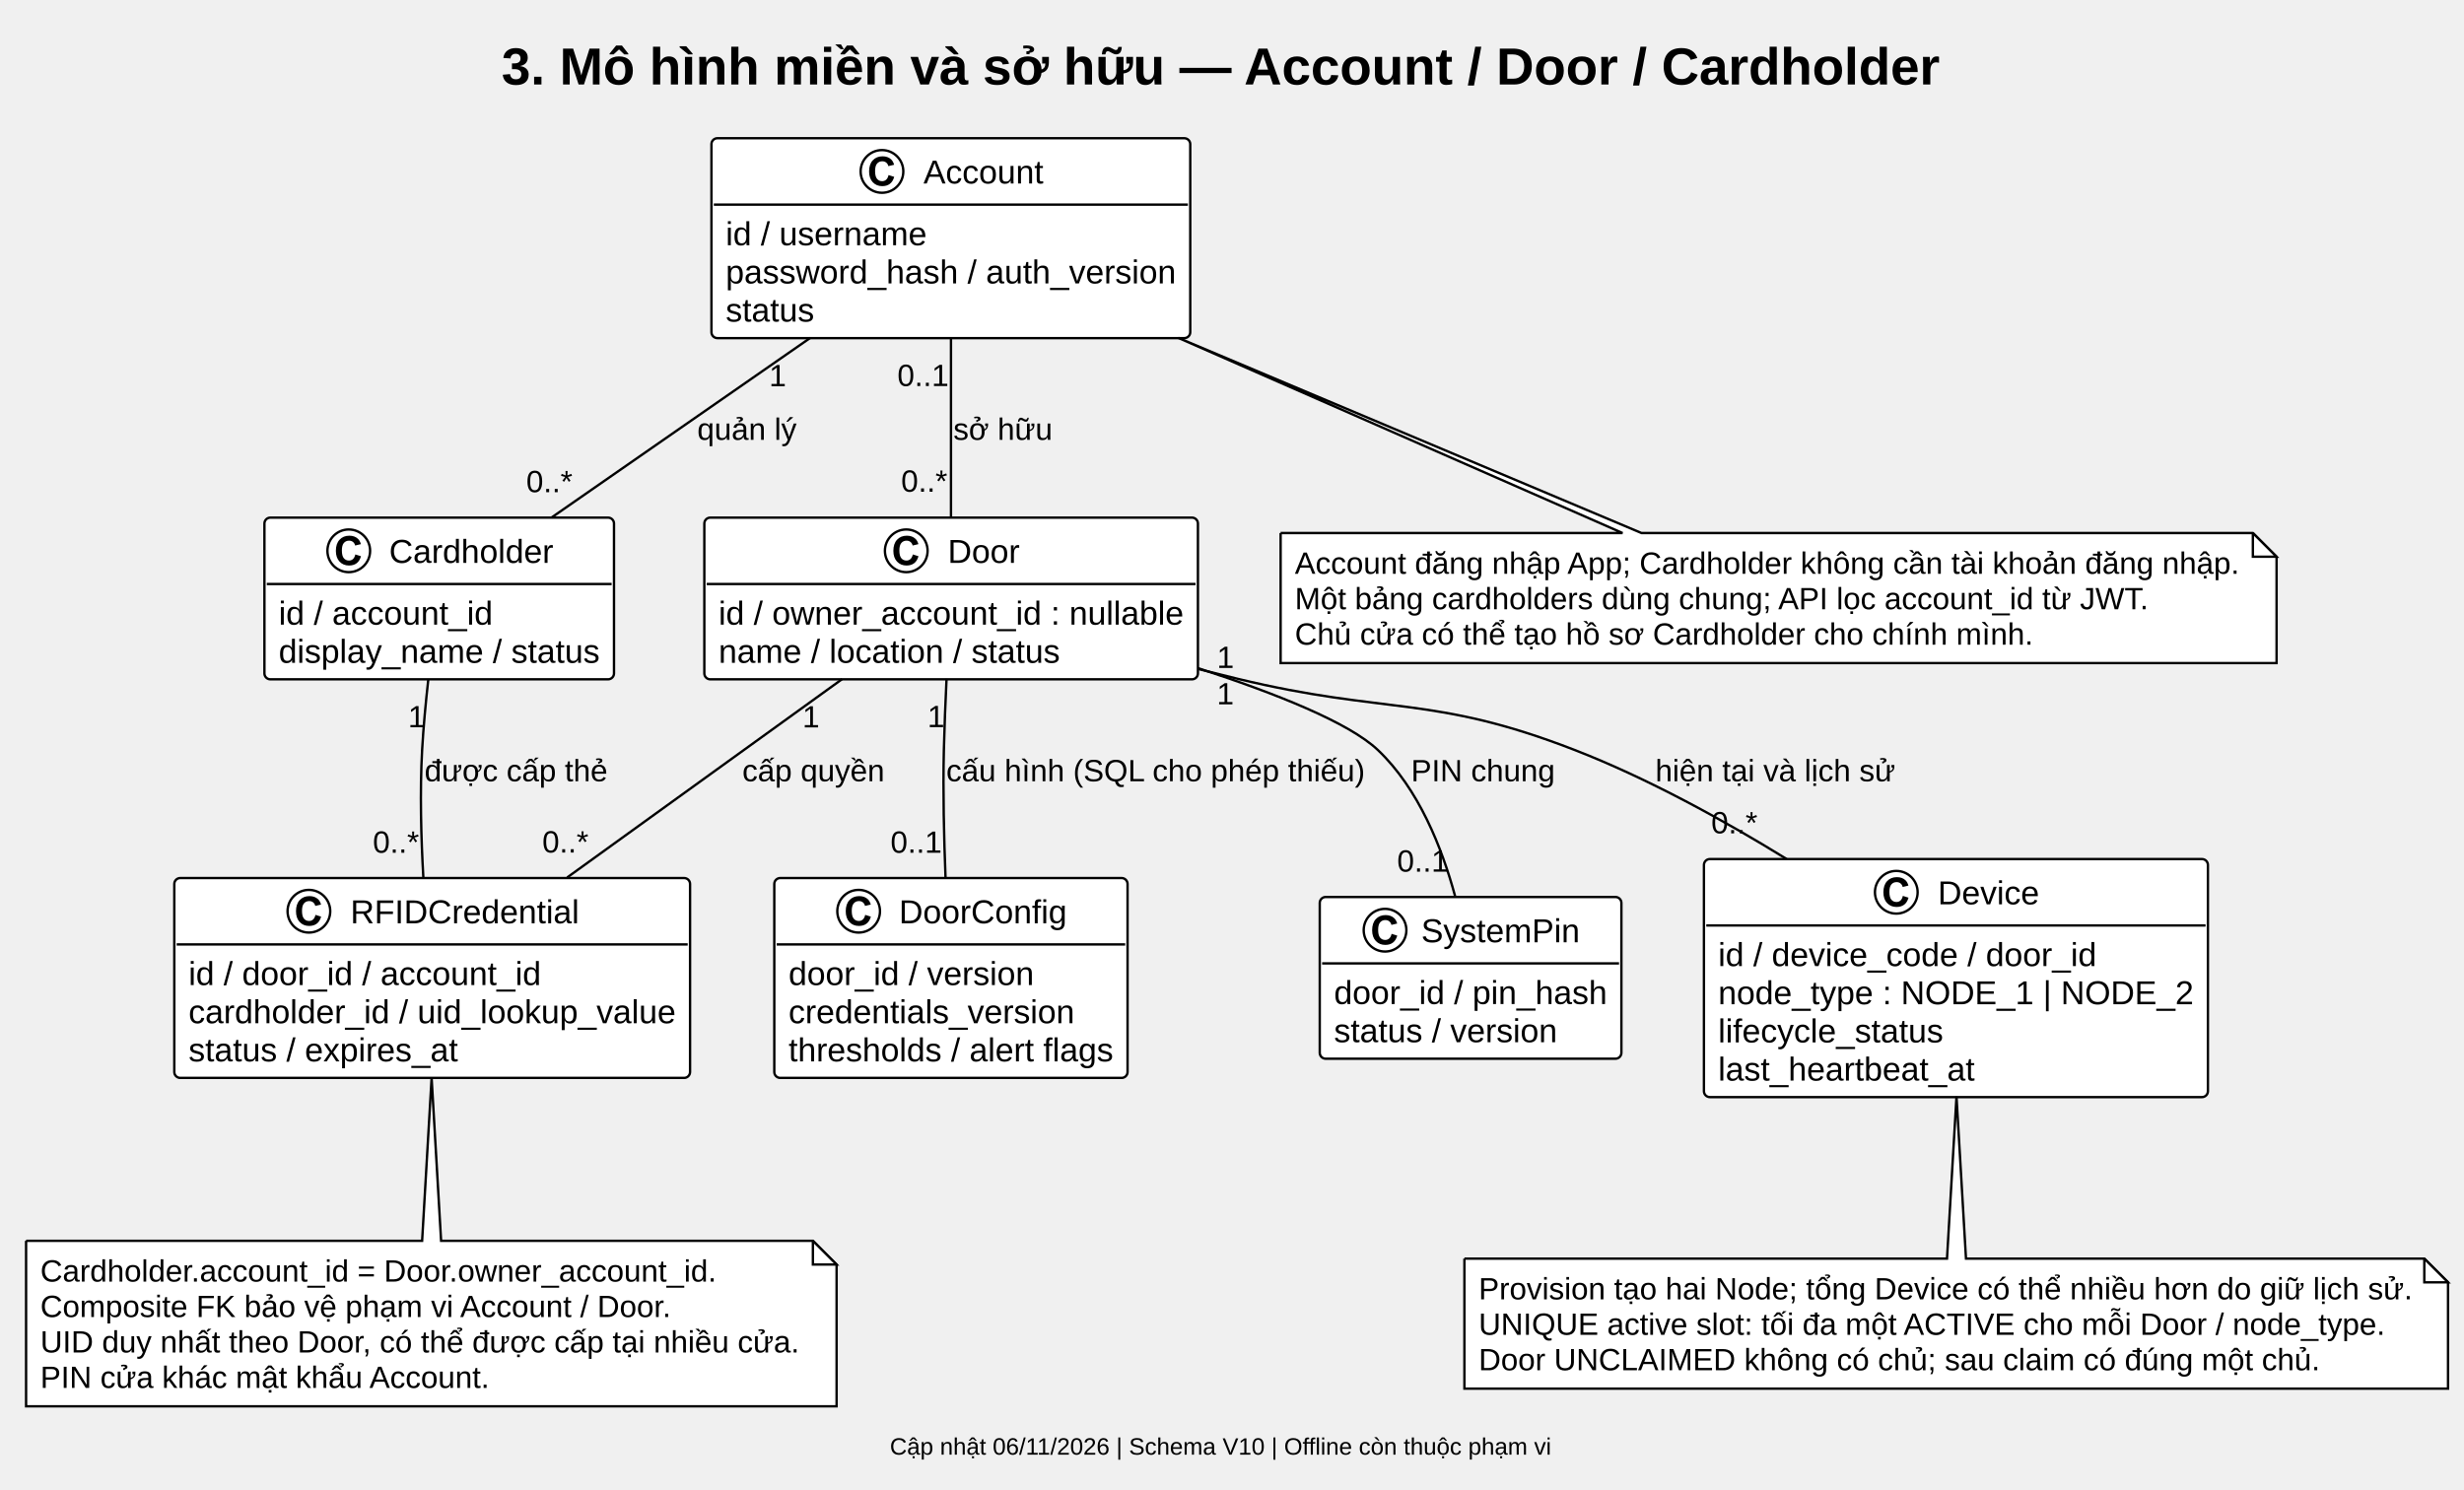
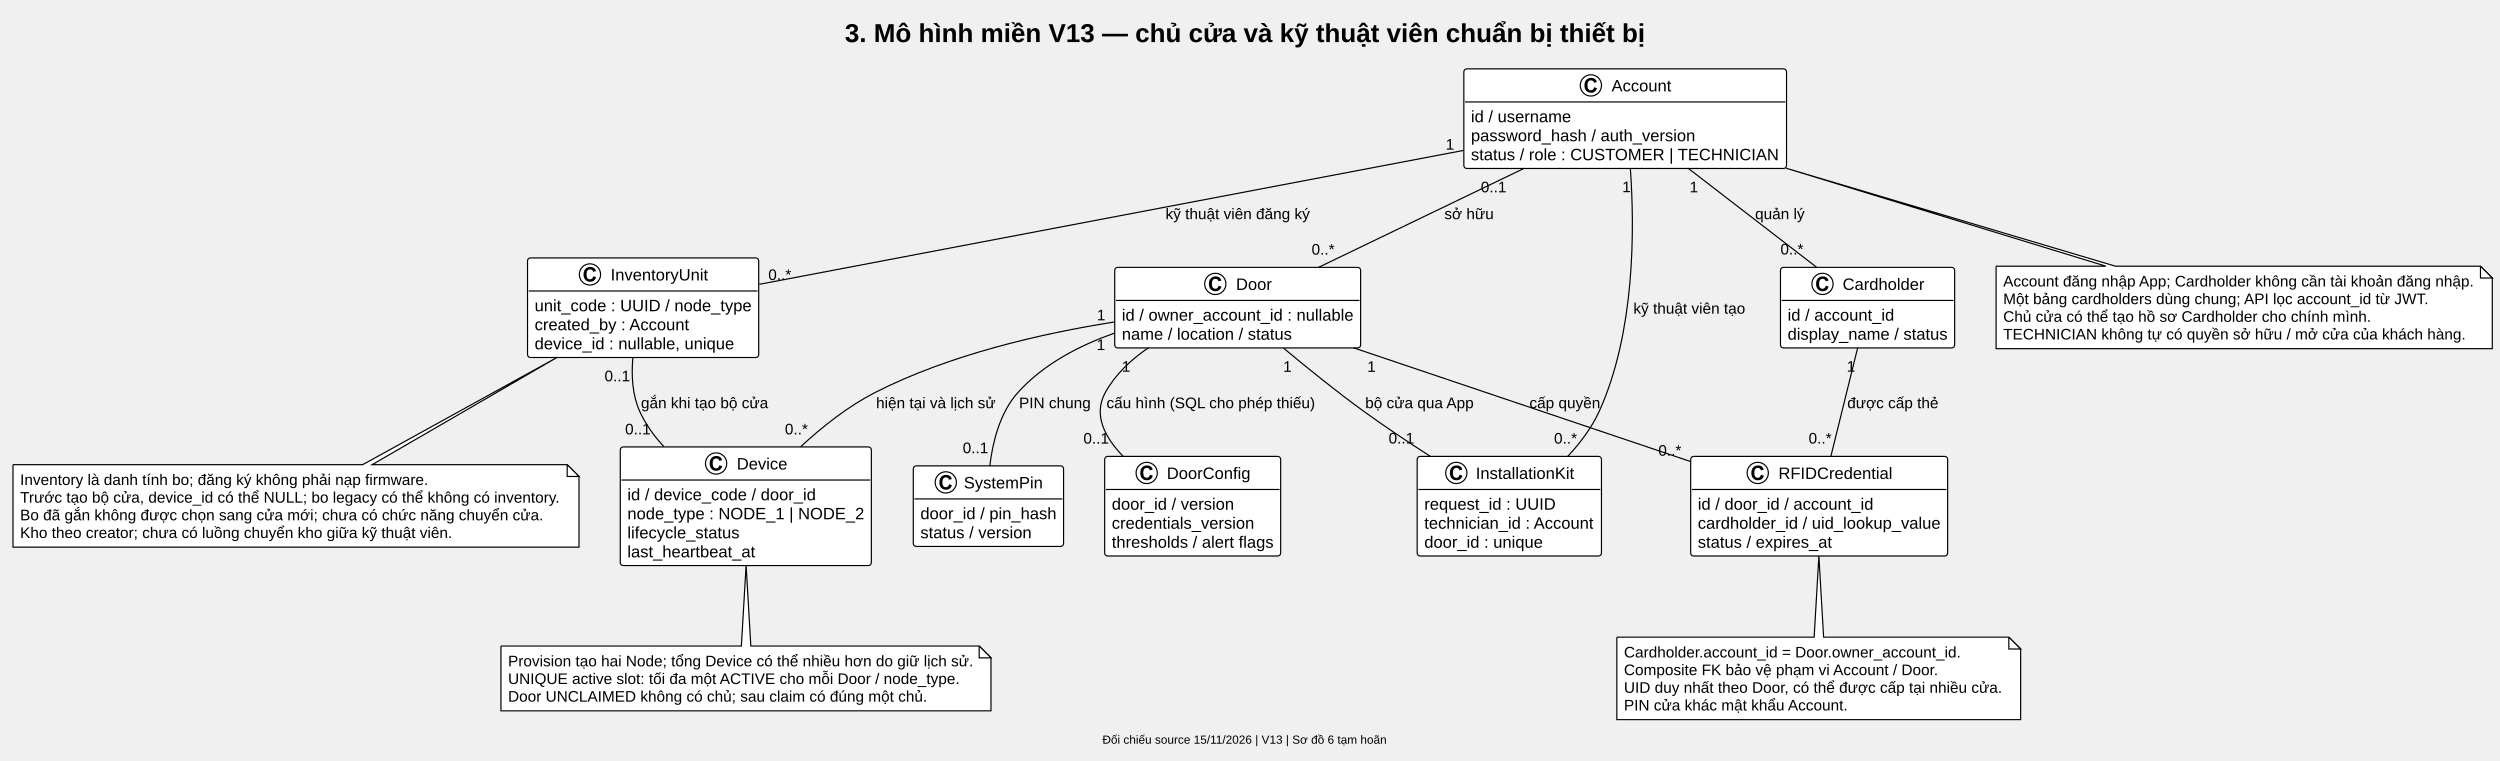
- <svg xmlns="http://www.w3.org/2000/svg" contentStyleType="text/css" data-diagram-type="CLASS" height="628px" preserveAspectRatio="none" style="width:1039px;height:628px;background:#FFFFFF;" version="1.1" viewBox="0 0 1039 628" width="1039px" zoomAndPan="magnify">
+ <svg xmlns="http://www.w3.org/2000/svg" contentStyleType="text/css" data-diagram-type="CLASS" height="644px" preserveAspectRatio="none" style="width:2116px;height:644px;background:#FFFFFF;" version="1.1" viewBox="0 0 2116 644" width="2116px" zoomAndPan="magnify">
  <defs />
  <g>
-     <text fill="#000000" font-family="Arial" font-size="22" font-weight="bold" lengthAdjust="spacing" textLength="607.288" x="211.488" y="35.636">3. Mô hình miền và sở hữu — Account / Door / Cardholder</text>
+     <text fill="#000000" font-family="Arial" font-size="22" font-weight="bold" lengthAdjust="spacing" textLength="677.284" x="715.092" y="35.636">3. Mô hình miền V13 — chủ cửa và kỹ thuật viên chuẩn bị thiết bị</text>
    <g class="entity" data-entity="Account" data-source-line="8" data-uid="ent0002" id="entity_Account">
-       <rect fill="#FFFFFF" height="84.296" rx="2.5" ry="2.5" style="stroke:#000000;stroke-width:1;" width="201.895" x="300" y="58.298" />
-       <ellipse cx="371.905" cy="72.298" fill="#FFFFFF" rx="9" ry="9" style="stroke:#000000;stroke-width:1;" />
-       <path d="M374.67,73.829 L377.061,74.579 Q376.514,76.564 375.233,77.532 Q373.967,78.501 371.998,78.501 Q369.577,78.501 368.014,76.845 Q366.467,75.189 366.467,72.314 Q366.467,69.282 368.03,67.61 Q369.592,65.923 372.155,65.923 Q374.389,65.923 375.78,67.235 Q376.608,68.017 377.03,69.485 L374.592,70.064 Q374.373,69.11 373.686,68.564 Q373.014,68.017 372.03,68.017 Q370.67,68.017 369.827,69.001 Q368.998,69.97 368.998,72.142 Q368.998,74.439 369.827,75.423 Q370.655,76.407 371.983,76.407 Q372.967,76.407 373.67,75.782 Q374.373,75.157 374.67,73.829 Z " fill="#000000" />
-       <text fill="#000000" font-family="Arial" font-size="14" lengthAdjust="spacing" textLength="50.586" x="389.405" y="77.38">Account</text>
-       <line style="stroke:#000000;stroke-width:1;" x1="301" x2="500.896" y1="86.298" y2="86.298" />
-       <text fill="#000000" font-family="Arial" font-size="14" lengthAdjust="spacing" textLength="84.82" x="306" y="103.43">id / username</text>
-       <text fill="#000000" font-family="Arial" font-size="14" lengthAdjust="spacing" textLength="189.895" x="306" y="119.528">password_hash / auth_version</text>
-       <text fill="#000000" font-family="Arial" font-size="14" lengthAdjust="spacing" textLength="37.352" x="306" y="135.627">status</text>
+       <rect fill="#FFFFFF" height="84.296" rx="2.5" ry="2.5" style="stroke:#000000;stroke-width:1;" width="273.119" x="1239" y="58.298" />
+       <ellipse cx="1346.517" cy="72.298" fill="#FFFFFF" rx="9" ry="9" style="stroke:#000000;stroke-width:1;" />
+       <path d="M1349.282,73.829 L1351.673,74.579 Q1351.126,76.564 1349.845,77.532 Q1348.579,78.501 1346.61,78.501 Q1344.188,78.501 1342.626,76.845 Q1341.079,75.189 1341.079,72.314 Q1341.079,69.282 1342.642,67.61 Q1344.204,65.923 1346.767,65.923 Q1349.001,65.923 1350.392,67.235 Q1351.22,68.017 1351.642,69.485 L1349.204,70.064 Q1348.985,69.11 1348.298,68.564 Q1347.626,68.017 1346.642,68.017 Q1345.282,68.017 1344.438,69.001 Q1343.61,69.97 1343.61,72.142 Q1343.61,74.439 1344.438,75.423 Q1345.267,76.407 1346.595,76.407 Q1347.579,76.407 1348.282,75.782 Q1348.985,75.157 1349.282,73.829 Z " fill="#000000" />
+       <text fill="#000000" font-family="Arial" font-size="14" lengthAdjust="spacing" textLength="50.586" x="1364.017" y="77.38">Account</text>
+       <line style="stroke:#000000;stroke-width:1;" x1="1240" x2="1511.119" y1="86.298" y2="86.298" />
+       <text fill="#000000" font-family="Arial" font-size="14" lengthAdjust="spacing" textLength="84.82" x="1245" y="103.43">id / username</text>
+       <text fill="#000000" font-family="Arial" font-size="14" lengthAdjust="spacing" textLength="189.895" x="1245" y="119.528">password_hash / auth_version</text>
+       <text fill="#000000" font-family="Arial" font-size="14" lengthAdjust="spacing" textLength="261.119" x="1245" y="135.627">status / role : CUSTOMER | TECHNICIAN</text>
    </g>
    <g class="entity" data-entity="Door" data-source-line="13" data-uid="ent0003" id="entity_Door">
-       <rect fill="#FFFFFF" height="68.197" rx="2.5" ry="2.5" style="stroke:#000000;stroke-width:1;" width="208.13" x="297" y="218.298" />
-       <ellipse cx="382.143" cy="232.298" fill="#FFFFFF" rx="9" ry="9" style="stroke:#000000;stroke-width:1;" />
-       <path d="M384.908,233.829 L387.299,234.579 Q386.752,236.564 385.471,237.532 Q384.205,238.501 382.236,238.501 Q379.815,238.501 378.252,236.845 Q376.705,235.189 376.705,232.314 Q376.705,229.282 378.268,227.61 Q379.83,225.923 382.393,225.923 Q384.627,225.923 386.018,227.235 Q386.846,228.017 387.268,229.485 L384.83,230.064 Q384.611,229.11 383.924,228.564 Q383.252,228.017 382.268,228.017 Q380.908,228.017 380.065,229.001 Q379.236,229.97 379.236,232.142 Q379.236,234.439 380.065,235.423 Q380.893,236.407 382.221,236.407 Q383.205,236.407 383.908,235.782 Q384.611,235.157 384.908,233.829 Z " fill="#000000" />
-       <text fill="#000000" font-family="Arial" font-size="14" lengthAdjust="spacing" textLength="30.345" x="399.643" y="237.38">Door</text>
-       <line style="stroke:#000000;stroke-width:1;" x1="298" x2="504.13" y1="246.298" y2="246.298" />
-       <text fill="#000000" font-family="Arial" font-size="14" lengthAdjust="spacing" textLength="196.13" x="303" y="263.43">id / owner_account_id : nullable</text>
-       <text fill="#000000" font-family="Arial" font-size="14" lengthAdjust="spacing" textLength="143.965" x="303" y="279.528">name / location / status</text>
+       <rect fill="#FFFFFF" height="68.197" rx="2.5" ry="2.5" style="stroke:#000000;stroke-width:1;" width="208.13" x="943.5" y="226.298" />
+       <ellipse cx="1028.643" cy="240.298" fill="#FFFFFF" rx="9" ry="9" style="stroke:#000000;stroke-width:1;" />
+       <path d="M1031.408,241.829 L1033.799,242.579 Q1033.252,244.564 1031.971,245.532 Q1030.705,246.501 1028.736,246.501 Q1026.314,246.501 1024.752,244.845 Q1023.205,243.189 1023.205,240.314 Q1023.205,237.282 1024.768,235.61 Q1026.33,233.923 1028.893,233.923 Q1031.127,233.923 1032.518,235.235 Q1033.346,236.017 1033.768,237.485 L1031.33,238.064 Q1031.111,237.11 1030.424,236.564 Q1029.752,236.017 1028.768,236.017 Q1027.408,236.017 1026.564,237.001 Q1025.736,237.97 1025.736,240.142 Q1025.736,242.439 1026.564,243.423 Q1027.393,244.407 1028.721,244.407 Q1029.705,244.407 1030.408,243.782 Q1031.111,243.157 1031.408,241.829 Z " fill="#000000" />
+       <text fill="#000000" font-family="Arial" font-size="14" lengthAdjust="spacing" textLength="30.345" x="1046.143" y="245.38">Door</text>
+       <line style="stroke:#000000;stroke-width:1;" x1="944.5" x2="1150.63" y1="254.298" y2="254.298" />
+       <text fill="#000000" font-family="Arial" font-size="14" lengthAdjust="spacing" textLength="196.13" x="949.5" y="271.43">id / owner_account_id : nullable</text>
+       <text fill="#000000" font-family="Arial" font-size="14" lengthAdjust="spacing" textLength="143.965" x="949.5" y="287.528">name / location / status</text>
    </g>
    <g class="entity" data-entity="Device" data-source-line="17" data-uid="ent0004" id="entity_Device">
-       <rect fill="#FFFFFF" height="100.394" rx="2.5" ry="2.5" style="stroke:#000000;stroke-width:1;" width="212.519" x="718.5" y="362.298" />
-       <ellipse cx="799.613" cy="376.298" fill="#FFFFFF" rx="9" ry="9" style="stroke:#000000;stroke-width:1;" />
-       <path d="M802.378,377.829 L804.769,378.579 Q804.222,380.563 802.941,381.532 Q801.675,382.501 799.707,382.501 Q797.285,382.501 795.722,380.845 Q794.175,379.188 794.175,376.313 Q794.175,373.282 795.738,371.61 Q797.3,369.923 799.863,369.923 Q802.097,369.923 803.488,371.235 Q804.316,372.017 804.738,373.485 L802.3,374.063 Q802.082,373.11 801.394,372.563 Q800.722,372.017 799.738,372.017 Q798.378,372.017 797.535,373.001 Q796.707,373.97 796.707,376.142 Q796.707,378.438 797.535,379.423 Q798.363,380.407 799.691,380.407 Q800.675,380.407 801.378,379.782 Q802.082,379.157 802.378,377.829 Z " fill="#000000" />
-       <text fill="#000000" font-family="Arial" font-size="14" lengthAdjust="spacing" textLength="42.793" x="817.113" y="381.38">Device</text>
-       <line style="stroke:#000000;stroke-width:1;" x1="719.5" x2="930.019" y1="390.298" y2="390.298" />
-       <text fill="#000000" font-family="Arial" font-size="14" lengthAdjust="spacing" textLength="159.551" x="724.5" y="407.43">id / device_code / door_id</text>
-       <text fill="#000000" font-family="Arial" font-size="14" lengthAdjust="spacing" textLength="200.519" x="724.5" y="423.528">node_type : NODE_1 | NODE_2</text>
-       <text fill="#000000" font-family="Arial" font-size="14" lengthAdjust="spacing" textLength="94.931" x="724.5" y="439.627">lifecycle_status</text>
-       <text fill="#000000" font-family="Arial" font-size="14" lengthAdjust="spacing" textLength="108.192" x="724.5" y="455.726">last_heartbeat_at</text>
+       <rect fill="#FFFFFF" height="100.394" rx="2.5" ry="2.5" style="stroke:#000000;stroke-width:1;" width="212.519" x="525" y="378.298" />
+       <ellipse cx="606.113" cy="392.298" fill="#FFFFFF" rx="9" ry="9" style="stroke:#000000;stroke-width:1;" />
+       <path d="M608.878,393.829 L611.269,394.579 Q610.722,396.563 609.441,397.532 Q608.175,398.501 606.207,398.501 Q603.785,398.501 602.222,396.845 Q600.675,395.188 600.675,392.313 Q600.675,389.282 602.238,387.61 Q603.8,385.923 606.363,385.923 Q608.597,385.923 609.988,387.235 Q610.816,388.017 611.238,389.485 L608.8,390.063 Q608.582,389.11 607.894,388.563 Q607.222,388.017 606.238,388.017 Q604.878,388.017 604.035,389.001 Q603.207,389.97 603.207,392.142 Q603.207,394.438 604.035,395.423 Q604.863,396.407 606.191,396.407 Q607.175,396.407 607.878,395.782 Q608.582,395.157 608.878,393.829 Z " fill="#000000" />
+       <text fill="#000000" font-family="Arial" font-size="14" lengthAdjust="spacing" textLength="42.793" x="623.613" y="397.38">Device</text>
+       <line style="stroke:#000000;stroke-width:1;" x1="526" x2="736.519" y1="406.298" y2="406.298" />
+       <text fill="#000000" font-family="Arial" font-size="14" lengthAdjust="spacing" textLength="159.551" x="531" y="423.43">id / device_code / door_id</text>
+       <text fill="#000000" font-family="Arial" font-size="14" lengthAdjust="spacing" textLength="200.519" x="531" y="439.528">node_type : NODE_1 | NODE_2</text>
+       <text fill="#000000" font-family="Arial" font-size="14" lengthAdjust="spacing" textLength="94.931" x="531" y="455.627">lifecycle_status</text>
+       <text fill="#000000" font-family="Arial" font-size="14" lengthAdjust="spacing" textLength="108.192" x="531" y="471.726">last_heartbeat_at</text>
    </g>
    <g class="entity" data-entity="Cardholder" data-source-line="23" data-uid="ent0005" id="entity_Cardholder">
-       <rect fill="#FFFFFF" height="68.197" rx="2.5" ry="2.5" style="stroke:#000000;stroke-width:1;" width="147.406" x="111.5" y="218.298" />
-       <ellipse cx="147.065" cy="232.298" fill="#FFFFFF" rx="9" ry="9" style="stroke:#000000;stroke-width:1;" />
-       <path d="M149.831,233.829 L152.221,234.579 Q151.674,236.564 150.393,237.532 Q149.127,238.501 147.159,238.501 Q144.737,238.501 143.174,236.845 Q141.627,235.189 141.627,232.314 Q141.627,229.282 143.19,227.61 Q144.752,225.923 147.315,225.923 Q149.549,225.923 150.94,227.235 Q151.768,228.017 152.19,229.485 L149.752,230.064 Q149.534,229.11 148.846,228.564 Q148.174,228.017 147.19,228.017 Q145.831,228.017 144.987,229.001 Q144.159,229.97 144.159,232.142 Q144.159,234.439 144.987,235.423 Q145.815,236.407 147.143,236.407 Q148.127,236.407 148.831,235.782 Q149.534,235.157 149.831,233.829 Z " fill="#000000" />
-       <text fill="#000000" font-family="Arial" font-size="14" lengthAdjust="spacing" textLength="69.262" x="164.079" y="237.38">Cardholder</text>
-       <line style="stroke:#000000;stroke-width:1;" x1="112.5" x2="257.906" y1="246.298" y2="246.298" />
-       <text fill="#000000" font-family="Arial" font-size="14" lengthAdjust="spacing" textLength="90.282" x="117.5" y="263.43">id / account_id</text>
-       <text fill="#000000" font-family="Arial" font-size="14" lengthAdjust="spacing" textLength="135.406" x="117.5" y="279.528">display_name / status</text>
+       <rect fill="#FFFFFF" height="68.197" rx="2.5" ry="2.5" style="stroke:#000000;stroke-width:1;" width="147.406" x="1507" y="226.298" />
+       <ellipse cx="1542.565" cy="240.298" fill="#FFFFFF" rx="9" ry="9" style="stroke:#000000;stroke-width:1;" />
+       <path d="M1545.331,241.829 L1547.721,242.579 Q1547.174,244.564 1545.893,245.532 Q1544.628,246.501 1542.659,246.501 Q1540.237,246.501 1538.674,244.845 Q1537.128,243.189 1537.128,240.314 Q1537.128,237.282 1538.69,235.61 Q1540.253,233.923 1542.815,233.923 Q1545.049,233.923 1546.44,235.235 Q1547.268,236.017 1547.69,237.485 L1545.253,238.064 Q1545.034,237.11 1544.346,236.564 Q1543.674,236.017 1542.69,236.017 Q1541.331,236.017 1540.487,237.001 Q1539.659,237.97 1539.659,240.142 Q1539.659,242.439 1540.487,243.423 Q1541.315,244.407 1542.643,244.407 Q1543.628,244.407 1544.331,243.782 Q1545.034,243.157 1545.331,241.829 Z " fill="#000000" />
+       <text fill="#000000" font-family="Arial" font-size="14" lengthAdjust="spacing" textLength="69.262" x="1559.58" y="245.38">Cardholder</text>
+       <line style="stroke:#000000;stroke-width:1;" x1="1508" x2="1653.406" y1="254.298" y2="254.298" />
+       <text fill="#000000" font-family="Arial" font-size="14" lengthAdjust="spacing" textLength="90.282" x="1513" y="271.43">id / account_id</text>
+       <text fill="#000000" font-family="Arial" font-size="14" lengthAdjust="spacing" textLength="135.406" x="1513" y="287.528">display_name / status</text>
    </g>
    <g class="entity" data-entity="RFIDCredential" data-source-line="27" data-uid="ent0006" id="entity_RFIDCredential">
-       <rect fill="#FFFFFF" height="84.296" rx="2.5" ry="2.5" style="stroke:#000000;stroke-width:1;" width="217.481" x="73.5" y="370.298" />
-       <ellipse cx="130.253" cy="384.298" fill="#FFFFFF" rx="9" ry="9" style="stroke:#000000;stroke-width:1;" />
-       <path d="M133.019,385.829 L135.409,386.579 Q134.862,388.563 133.581,389.532 Q132.315,390.501 130.347,390.501 Q127.925,390.501 126.362,388.845 Q124.815,387.188 124.815,384.313 Q124.815,381.282 126.378,379.61 Q127.94,377.923 130.503,377.923 Q132.737,377.923 134.128,379.235 Q134.956,380.017 135.378,381.485 L132.94,382.063 Q132.722,381.11 132.034,380.563 Q131.362,380.017 130.378,380.017 Q129.019,380.017 128.175,381.001 Q127.347,381.97 127.347,384.142 Q127.347,386.438 128.175,387.423 Q129.003,388.407 130.331,388.407 Q131.315,388.407 132.019,387.782 Q132.722,387.157 133.019,385.829 Z " fill="#000000" />
-       <text fill="#000000" font-family="Arial" font-size="14" lengthAdjust="spacing" textLength="96.476" x="147.753" y="389.38">RFIDCredential</text>
-       <line style="stroke:#000000;stroke-width:1;" x1="74.5" x2="289.981" y1="398.298" y2="398.298" />
-       <text fill="#000000" font-family="Arial" font-size="14" lengthAdjust="spacing" textLength="148.654" x="79.5" y="415.43">id / door_id / account_id</text>
-       <text fill="#000000" font-family="Arial" font-size="14" lengthAdjust="spacing" textLength="205.481" x="79.5" y="431.528">cardholder_id / uid_lookup_value</text>
-       <text fill="#000000" font-family="Arial" font-size="14" lengthAdjust="spacing" textLength="113.613" x="79.5" y="447.627">status / expires_at</text>
+       <rect fill="#FFFFFF" height="84.296" rx="2.5" ry="2.5" style="stroke:#000000;stroke-width:1;" width="217.481" x="1431" y="386.298" />
+       <ellipse cx="1487.753" cy="400.298" fill="#FFFFFF" rx="9" ry="9" style="stroke:#000000;stroke-width:1;" />
+       <path d="M1490.519,401.829 L1492.909,402.579 Q1492.362,404.563 1491.081,405.532 Q1489.815,406.501 1487.847,406.501 Q1485.425,406.501 1483.862,404.845 Q1482.315,403.188 1482.315,400.313 Q1482.315,397.282 1483.878,395.61 Q1485.44,393.923 1488.003,393.923 Q1490.237,393.923 1491.628,395.235 Q1492.456,396.017 1492.878,397.485 L1490.44,398.063 Q1490.222,397.11 1489.534,396.563 Q1488.862,396.017 1487.878,396.017 Q1486.519,396.017 1485.675,397.001 Q1484.847,397.97 1484.847,400.142 Q1484.847,402.438 1485.675,403.423 Q1486.503,404.407 1487.831,404.407 Q1488.815,404.407 1489.519,403.782 Q1490.222,403.157 1490.519,401.829 Z " fill="#000000" />
+       <text fill="#000000" font-family="Arial" font-size="14" lengthAdjust="spacing" textLength="96.476" x="1505.253" y="405.38">RFIDCredential</text>
+       <line style="stroke:#000000;stroke-width:1;" x1="1432" x2="1647.481" y1="414.298" y2="414.298" />
+       <text fill="#000000" font-family="Arial" font-size="14" lengthAdjust="spacing" textLength="148.654" x="1437" y="431.43">id / door_id / account_id</text>
+       <text fill="#000000" font-family="Arial" font-size="14" lengthAdjust="spacing" textLength="205.481" x="1437" y="447.528">cardholder_id / uid_lookup_value</text>
+       <text fill="#000000" font-family="Arial" font-size="14" lengthAdjust="spacing" textLength="113.613" x="1437" y="463.627">status / expires_at</text>
    </g>
    <g class="entity" data-entity="DoorConfig" data-source-line="32" data-uid="ent0007" id="entity_DoorConfig">
-       <rect fill="#FFFFFF" height="84.296" rx="2.5" ry="2.5" style="stroke:#000000;stroke-width:1;" width="148.958" x="326.5" y="370.298" />
-       <ellipse cx="362.065" cy="384.298" fill="#FFFFFF" rx="9" ry="9" style="stroke:#000000;stroke-width:1;" />
-       <path d="M364.831,385.829 L367.221,386.579 Q366.674,388.563 365.393,389.532 Q364.127,390.501 362.159,390.501 Q359.737,390.501 358.174,388.845 Q356.627,387.188 356.627,384.313 Q356.627,381.282 358.19,379.61 Q359.752,377.923 362.315,377.923 Q364.549,377.923 365.94,379.235 Q366.768,380.017 367.19,381.485 L364.752,382.063 Q364.534,381.11 363.846,380.563 Q363.174,380.017 362.19,380.017 Q360.831,380.017 359.987,381.001 Q359.159,381.97 359.159,384.142 Q359.159,386.438 359.987,387.423 Q360.815,388.407 362.143,388.407 Q363.127,388.407 363.831,387.782 Q364.534,387.157 364.831,385.829 Z " fill="#000000" />
-       <text fill="#000000" font-family="Arial" font-size="14" lengthAdjust="spacing" textLength="70.814" x="379.079" y="389.38">DoorConfig</text>
-       <line style="stroke:#000000;stroke-width:1;" x1="327.5" x2="474.458" y1="398.298" y2="398.298" />
-       <text fill="#000000" font-family="Arial" font-size="14" lengthAdjust="spacing" textLength="103.503" x="332.5" y="415.43">door_id / version</text>
-       <text fill="#000000" font-family="Arial" font-size="14" lengthAdjust="spacing" textLength="120.62" x="332.5" y="431.528">credentials_version</text>
-       <text fill="#000000" font-family="Arial" font-size="14" lengthAdjust="spacing" textLength="136.958" x="332.5" y="447.627">thresholds / alert flags</text>
+       <rect fill="#FFFFFF" height="84.296" rx="2.5" ry="2.5" style="stroke:#000000;stroke-width:1;" width="148.958" x="935" y="386.298" />
+       <ellipse cx="970.565" cy="400.298" fill="#FFFFFF" rx="9" ry="9" style="stroke:#000000;stroke-width:1;" />
+       <path d="M973.331,401.829 L975.721,402.579 Q975.174,404.563 973.893,405.532 Q972.628,406.501 970.659,406.501 Q968.237,406.501 966.674,404.845 Q965.128,403.188 965.128,400.313 Q965.128,397.282 966.69,395.61 Q968.253,393.923 970.815,393.923 Q973.049,393.923 974.44,395.235 Q975.268,396.017 975.69,397.485 L973.253,398.063 Q973.034,397.11 972.346,396.563 Q971.674,396.017 970.69,396.017 Q969.331,396.017 968.487,397.001 Q967.659,397.97 967.659,400.142 Q967.659,402.438 968.487,403.423 Q969.315,404.407 970.643,404.407 Q971.628,404.407 972.331,403.782 Q973.034,403.157 973.331,401.829 Z " fill="#000000" />
+       <text fill="#000000" font-family="Arial" font-size="14" lengthAdjust="spacing" textLength="70.814" x="987.58" y="405.38">DoorConfig</text>
+       <line style="stroke:#000000;stroke-width:1;" x1="936" x2="1082.958" y1="414.298" y2="414.298" />
+       <text fill="#000000" font-family="Arial" font-size="14" lengthAdjust="spacing" textLength="103.503" x="941" y="431.43">door_id / version</text>
+       <text fill="#000000" font-family="Arial" font-size="14" lengthAdjust="spacing" textLength="120.62" x="941" y="447.528">credentials_version</text>
+       <text fill="#000000" font-family="Arial" font-size="14" lengthAdjust="spacing" textLength="136.958" x="941" y="463.627">thresholds / alert flags</text>
    </g>
    <g class="entity" data-entity="SystemPin" data-source-line="37" data-uid="ent0008" id="entity_SystemPin">
-       <rect fill="#FFFFFF" height="68.197" rx="2.5" ry="2.5" style="stroke:#000000;stroke-width:1;" width="127.199" x="556.5" y="378.298" />
-       <ellipse cx="584.03" cy="392.298" fill="#FFFFFF" rx="9" ry="9" style="stroke:#000000;stroke-width:1;" />
-       <path d="M586.796,393.829 L589.186,394.579 Q588.639,396.563 587.358,397.532 Q586.093,398.501 584.124,398.501 Q581.702,398.501 580.139,396.845 Q578.593,395.188 578.593,392.313 Q578.593,389.282 580.155,387.61 Q581.718,385.923 584.28,385.923 Q586.514,385.923 587.905,387.235 Q588.733,388.017 589.155,389.485 L586.718,390.063 Q586.499,389.11 585.811,388.563 Q585.139,388.017 584.155,388.017 Q582.796,388.017 581.952,389.001 Q581.124,389.97 581.124,392.142 Q581.124,394.438 581.952,395.423 Q582.78,396.407 584.108,396.407 Q585.093,396.407 585.796,395.782 Q586.499,395.157 586.796,393.829 Z " fill="#000000" />
-       <text fill="#000000" font-family="Arial" font-size="14" lengthAdjust="spacing" textLength="66.91" x="599.259" y="397.38">SystemPin</text>
-       <line style="stroke:#000000;stroke-width:1;" x1="557.5" x2="682.699" y1="406.298" y2="406.298" />
-       <text fill="#000000" font-family="Arial" font-size="14" lengthAdjust="spacing" textLength="115.199" x="562.5" y="423.43">door_id / pin_hash</text>
-       <text fill="#000000" font-family="Arial" font-size="14" lengthAdjust="spacing" textLength="94.151" x="562.5" y="439.528">status / version</text>
+       <rect fill="#FFFFFF" height="68.197" rx="2.5" ry="2.5" style="stroke:#000000;stroke-width:1;" width="127.199" x="773" y="394.298" />
+       <ellipse cx="800.53" cy="408.298" fill="#FFFFFF" rx="9" ry="9" style="stroke:#000000;stroke-width:1;" />
+       <path d="M803.296,409.829 L805.686,410.579 Q805.139,412.563 803.858,413.532 Q802.593,414.501 800.624,414.501 Q798.202,414.501 796.639,412.845 Q795.093,411.188 795.093,408.313 Q795.093,405.282 796.655,403.61 Q798.218,401.923 800.78,401.923 Q803.014,401.923 804.405,403.235 Q805.233,404.017 805.655,405.485 L803.218,406.063 Q802.999,405.11 802.311,404.563 Q801.639,404.017 800.655,404.017 Q799.296,404.017 798.452,405.001 Q797.624,405.97 797.624,408.142 Q797.624,410.438 798.452,411.423 Q799.28,412.407 800.608,412.407 Q801.593,412.407 802.296,411.782 Q802.999,411.157 803.296,409.829 Z " fill="#000000" />
+       <text fill="#000000" font-family="Arial" font-size="14" lengthAdjust="spacing" textLength="66.91" x="815.759" y="413.38">SystemPin</text>
+       <line style="stroke:#000000;stroke-width:1;" x1="774" x2="899.199" y1="422.298" y2="422.298" />
+       <text fill="#000000" font-family="Arial" font-size="14" lengthAdjust="spacing" textLength="115.199" x="779" y="439.43">door_id / pin_hash</text>
+       <text fill="#000000" font-family="Arial" font-size="14" lengthAdjust="spacing" textLength="94.151" x="779" y="455.528">status / version</text>
    </g>
-     <g class="entity" data-entity="GMN16" data-source-line="49" data-uid="ent0017" id="entity_GMN16">
-       <path d="M540,224.798 L540,279.644 A0,0 0 0 0 540,279.644 L959.969,279.644 A0,0 0 0 0 959.969,279.644 L959.969,234.798 L949.969,224.798 L692.18,224.798 L496.83,142.488 L684.18,224.798 L540,224.798 A0,0 0 0 0 540,224.798" fill="#FFFFFF" style="stroke:#000000;stroke-width:1;" />
-       <path d="M949.969,224.798 L949.969,234.798 L959.969,234.798 L949.969,224.798" fill="#FFFFFF" style="stroke:#000000;stroke-width:1;" />
-       <text fill="#000000" font-family="Arial" font-size="13" lengthAdjust="spacing" textLength="398.969" x="546" y="241.992">Account đăng nhập App; Cardholder không cần tài khoản đăng nhập.</text>
-       <text fill="#000000" font-family="Arial" font-size="13" lengthAdjust="spacing" textLength="362.064" x="546" y="256.94">Một bảng cardholders dùng chung; API lọc account_id từ JWT.</text>
-       <text fill="#000000" font-family="Arial" font-size="13" lengthAdjust="spacing" textLength="311.346" x="546" y="271.889">Chủ cửa có thể tạo hồ sơ Cardholder cho chính mình.</text>
+     <g class="entity" data-entity="InventoryUnit" data-source-line="41" data-uid="ent0009" id="entity_InventoryUnit">
+       <rect fill="#FFFFFF" height="84.296" rx="2.5" ry="2.5" style="stroke:#000000;stroke-width:1;" width="195.668" x="446.5" y="218.298" />
+       <ellipse cx="499.343" cy="232.298" fill="#FFFFFF" rx="9" ry="9" style="stroke:#000000;stroke-width:1;" />
+       <path d="M502.108,233.829 L504.499,234.579 Q503.952,236.564 502.671,237.532 Q501.405,238.501 499.437,238.501 Q497.015,238.501 495.452,236.845 Q493.905,235.189 493.905,232.314 Q493.905,229.282 495.468,227.61 Q497.03,225.923 499.593,225.923 Q501.827,225.923 503.218,227.235 Q504.046,228.017 504.468,229.485 L502.03,230.064 Q501.812,229.11 501.124,228.564 Q500.452,228.017 499.468,228.017 Q498.108,228.017 497.265,229.001 Q496.437,229.97 496.437,232.142 Q496.437,234.439 497.265,235.423 Q498.093,236.407 499.421,236.407 Q500.405,236.407 501.108,235.782 Q501.812,235.157 502.108,233.829 Z " fill="#000000" />
+       <text fill="#000000" font-family="Arial" font-size="14" lengthAdjust="spacing" textLength="82.482" x="516.843" y="237.38">InventoryUnit</text>
+       <line style="stroke:#000000;stroke-width:1;" x1="447.5" x2="641.168" y1="246.298" y2="246.298" />
+       <text fill="#000000" font-family="Arial" font-size="14" lengthAdjust="spacing" textLength="183.668" x="452.5" y="263.43">unit_code : UUID / node_type</text>
+       <text fill="#000000" font-family="Arial" font-size="14" lengthAdjust="spacing" textLength="131.523" x="452.5" y="279.528">created_by : Account</text>
+       <text fill="#000000" font-family="Arial" font-size="14" lengthAdjust="spacing" textLength="168.902" x="452.5" y="295.627">device_id : nullable, unique</text>
    </g>
-     <g class="entity" data-entity="GMN19" data-source-line="54" data-uid="ent0020" id="entity_GMN19">
-       <path d="M11,523.298 L11,593.093 A0,0 0 0 0 11,593.093 L352.772,593.093 A0,0 0 0 0 352.772,593.093 L352.772,533.298 L342.772,523.298 L186,523.298 L182,454.558 L178,523.298 L11,523.298 A0,0 0 0 0 11,523.298" fill="#FFFFFF" style="stroke:#000000;stroke-width:1;" />
-       <path d="M342.772,523.298 L342.772,533.298 L352.772,533.298 L342.772,523.298" fill="#FFFFFF" style="stroke:#000000;stroke-width:1;" />
-       <text fill="#000000" font-family="Arial" font-size="13" lengthAdjust="spacing" textLength="286.54" x="17" y="540.492">Cardholder.account_id = Door.owner_account_id.</text>
-       <text fill="#000000" font-family="Arial" font-size="13" lengthAdjust="spacing" textLength="267.344" x="17" y="555.44">Composite FK bảo vệ phạm vi Account / Door.</text>
-       <text fill="#000000" font-family="Arial" font-size="13" lengthAdjust="spacing" textLength="320.772" x="17" y="570.389">UID duy nhất theo Door, có thể được cấp tại nhiều cửa.</text>
-       <text fill="#000000" font-family="Arial" font-size="13" lengthAdjust="spacing" textLength="190.068" x="17" y="585.338">PIN cửa khác mật khẩu Account.</text>
+     <g class="entity" data-entity="InstallationKit" data-source-line="46" data-uid="ent0010" id="entity_InstallationKit">
+       <rect fill="#FFFFFF" height="84.296" rx="2.5" ry="2.5" style="stroke:#000000;stroke-width:1;" width="155.978" x="1199.5" y="386.298" />
+       <ellipse cx="1232.62" cy="400.298" fill="#FFFFFF" rx="9" ry="9" style="stroke:#000000;stroke-width:1;" />
+       <path d="M1235.385,401.829 L1237.776,402.579 Q1237.229,404.563 1235.948,405.532 Q1234.682,406.501 1232.713,406.501 Q1230.291,406.501 1228.729,404.845 Q1227.182,403.188 1227.182,400.313 Q1227.182,397.282 1228.745,395.61 Q1230.307,393.923 1232.87,393.923 Q1235.104,393.923 1236.495,395.235 Q1237.323,396.017 1237.745,397.485 L1235.307,398.063 Q1235.088,397.11 1234.401,396.563 Q1233.729,396.017 1232.745,396.017 Q1231.385,396.017 1230.541,397.001 Q1229.713,397.97 1229.713,400.142 Q1229.713,402.438 1230.541,403.423 Q1231.37,404.407 1232.698,404.407 Q1233.682,404.407 1234.385,403.782 Q1235.088,403.157 1235.385,401.829 Z " fill="#000000" />
+       <text fill="#000000" font-family="Arial" font-size="14" lengthAdjust="spacing" textLength="83.269" x="1249.091" y="405.38">InstallationKit</text>
+       <line style="stroke:#000000;stroke-width:1;" x1="1200.5" x2="1354.478" y1="414.298" y2="414.298" />
+       <text fill="#000000" font-family="Arial" font-size="14" lengthAdjust="spacing" textLength="111.269" x="1205.5" y="431.43">request_id : UUID</text>
+       <text fill="#000000" font-family="Arial" font-size="14" lengthAdjust="spacing" textLength="143.978" x="1205.5" y="447.528">technician_id : Account</text>
+       <text fill="#000000" font-family="Arial" font-size="14" lengthAdjust="spacing" textLength="100.413" x="1205.5" y="463.627">door_id : unique</text>
    </g>
-     <g class="entity" data-entity="GMN22" data-source-line="60" data-uid="ent0023" id="entity_GMN22">
-       <path d="M617.5,530.798 L617.5,585.644 A0,0 0 0 0 617.5,585.644 L1032.264,585.644 A0,0 0 0 0 1032.264,585.644 L1032.264,540.798 L1022.264,530.798 L829,530.798 L825,462.448 L821,530.798 L617.5,530.798 A0,0 0 0 0 617.5,530.798" fill="#FFFFFF" style="stroke:#000000;stroke-width:1;" />
-       <path d="M1022.264,530.798 L1022.264,540.798 L1032.264,540.798 L1022.264,530.798" fill="#FFFFFF" style="stroke:#000000;stroke-width:1;" />
-       <text fill="#000000" font-family="Arial" font-size="13" lengthAdjust="spacing" textLength="393.764" x="623.5" y="547.992">Provision tạo hai Node; tổng Device có thể nhiều hơn do giữ lịch sử.</text>
-       <text fill="#000000" font-family="Arial" font-size="13" lengthAdjust="spacing" textLength="382.935" x="623.5" y="562.94">UNIQUE active slot: tối đa một ACTIVE cho mỗi Door / node_type.</text>
-       <text fill="#000000" font-family="Arial" font-size="13" lengthAdjust="spacing" textLength="354.771" x="623.5" y="577.889">Door UNCLAIMED không có chủ; sau claim có đúng một chủ.</text>
+     <g class="entity" data-entity="GMN22" data-source-line="63" data-uid="ent0023" id="entity_GMN22">
+       <path d="M1689.5,225.298 L1689.5,295.093 A0,0 0 0 0 1689.5,295.093 L2109.469,295.093 A0,0 0 0 0 2109.469,295.093 L2109.469,235.298 L2099.469,225.298 L1790.42,225.298 L1511.81,142.398 L1782.42,225.298 L1689.5,225.298 A0,0 0 0 0 1689.5,225.298" fill="#FFFFFF" style="stroke:#000000;stroke-width:1;" />
+       <path d="M2099.469,225.298 L2099.469,235.298 L2109.469,235.298 L2099.469,225.298" fill="#FFFFFF" style="stroke:#000000;stroke-width:1;" />
+       <text fill="#000000" font-family="Arial" font-size="13" lengthAdjust="spacing" textLength="398.969" x="1695.5" y="242.492">Account đăng nhập App; Cardholder không cần tài khoản đăng nhập.</text>
+       <text fill="#000000" font-family="Arial" font-size="13" lengthAdjust="spacing" textLength="362.064" x="1695.5" y="257.44">Một bảng cardholders dùng chung; API lọc account_id từ JWT.</text>
+       <text fill="#000000" font-family="Arial" font-size="13" lengthAdjust="spacing" textLength="311.346" x="1695.5" y="272.389">Chủ cửa có thể tạo hồ sơ Cardholder cho chính mình.</text>
+       <text fill="#000000" font-family="Arial" font-size="13" lengthAdjust="spacing" textLength="391.441" x="1695.5" y="287.338">TECHNICIAN không tự có quyền sở hữu / mở cửa của khách hàng.</text>
    </g>
-     <g class="link" data-entity-1="Account" data-entity-2="Door" data-source-line="41" data-uid="lnk9" id="link_Account_Door">
-       <path codeLine="41" d="M401,142.688 C401,166.448 401,195.878 401,218.108" fill="none" id="Account-Door" style="stroke:#000000;stroke-width:1;" />
-       <text fill="#000000" font-family="Arial" font-size="13" lengthAdjust="spacing" textLength="41.799" x="402" y="185.492">sở hữu</text>
-       <text fill="#000000" font-family="Arial" font-size="13" lengthAdjust="spacing" textLength="21.684" x="378.389" y="162.805">0..1</text>
-       <text fill="#000000" font-family="Arial" font-size="13" lengthAdjust="spacing" textLength="19.513" x="379.964" y="207.374">0..*</text>
+     <g class="entity" data-entity="GMN25" data-source-line="69" data-uid="ent0026" id="entity_GMN25">
+       <path d="M1368.5,539.298 L1368.5,609.093 A0,0 0 0 0 1368.5,609.093 L1710.273,609.093 A0,0 0 0 0 1710.273,609.093 L1710.273,549.298 L1700.273,539.298 L1543.5,539.298 L1539.5,470.558 L1535.5,539.298 L1368.5,539.298 A0,0 0 0 0 1368.5,539.298" fill="#FFFFFF" style="stroke:#000000;stroke-width:1;" />
+       <path d="M1700.273,539.298 L1700.273,549.298 L1710.273,549.298 L1700.273,539.298" fill="#FFFFFF" style="stroke:#000000;stroke-width:1;" />
+       <text fill="#000000" font-family="Arial" font-size="13" lengthAdjust="spacing" textLength="286.54" x="1374.5" y="556.492">Cardholder.account_id = Door.owner_account_id.</text>
+       <text fill="#000000" font-family="Arial" font-size="13" lengthAdjust="spacing" textLength="267.344" x="1374.5" y="571.44">Composite FK bảo vệ phạm vi Account / Door.</text>
+       <text fill="#000000" font-family="Arial" font-size="13" lengthAdjust="spacing" textLength="320.772" x="1374.5" y="586.389">UID duy nhất theo Door, có thể được cấp tại nhiều cửa.</text>
+       <text fill="#000000" font-family="Arial" font-size="13" lengthAdjust="spacing" textLength="190.068" x="1374.5" y="601.338">PIN cửa khác mật khẩu Account.</text>
    </g>
-     <g class="link" data-entity-1="Account" data-entity-2="Cardholder" data-source-line="42" data-uid="lnk10" id="link_Account_Cardholder">
-       <path codeLine="42" d="M341.69,142.488 C307.35,166.338 264.69,195.958 232.56,218.268" fill="none" id="Account-Cardholder" style="stroke:#000000;stroke-width:1;" />
-       <text fill="#000000" font-family="Arial" font-size="13" lengthAdjust="spacing" textLength="41.92" x="294" y="185.492">quản lý</text>
-       <text fill="#000000" font-family="Arial" font-size="13" lengthAdjust="spacing" textLength="7.23" x="324.315" y="162.883">1</text>
-       <text fill="#000000" font-family="Arial" font-size="13" lengthAdjust="spacing" textLength="19.513" x="221.897" y="207.569">0..*</text>
+     <g class="entity" data-entity="GMN28" data-source-line="75" data-uid="ent0029" id="entity_GMN28">
+       <path d="M424,546.798 L424,601.644 A0,0 0 0 0 424,601.644 L838.764,601.644 A0,0 0 0 0 838.764,601.644 L838.764,556.798 L828.764,546.798 L635.5,546.798 L631.5,478.448 L627.5,546.798 L424,546.798 A0,0 0 0 0 424,546.798" fill="#FFFFFF" style="stroke:#000000;stroke-width:1;" />
+       <path d="M828.764,546.798 L828.764,556.798 L838.764,556.798 L828.764,546.798" fill="#FFFFFF" style="stroke:#000000;stroke-width:1;" />
+       <text fill="#000000" font-family="Arial" font-size="13" lengthAdjust="spacing" textLength="393.764" x="430" y="563.992">Provision tạo hai Node; tổng Device có thể nhiều hơn do giữ lịch sử.</text>
+       <text fill="#000000" font-family="Arial" font-size="13" lengthAdjust="spacing" textLength="382.935" x="430" y="578.94">UNIQUE active slot: tối đa một ACTIVE cho mỗi Door / node_type.</text>
+       <text fill="#000000" font-family="Arial" font-size="13" lengthAdjust="spacing" textLength="354.771" x="430" y="593.889">Door UNCLAIMED không có chủ; sau claim có đúng một chủ.</text>
    </g>
-     <g class="link" data-entity-1="Door" data-entity-2="Device" data-source-line="43" data-uid="lnk11" id="link_Door_Device">
-       <path codeLine="43" d="M505.18,282.128 C510.86,283.568 516.5,284.968 522,286.298 C584.7,301.458 603.88,292.938 664,316.298 C694.7,328.228 726.37,345.638 753.41,362.298" fill="none" id="Door-Device" style="stroke:#000000;stroke-width:1;" />
-       <text fill="#000000" font-family="Arial" font-size="13" lengthAdjust="spacing" textLength="101.194" x="698" y="329.492">hiện tại và lịch sử</text>
-       <text fill="#000000" font-family="Arial" font-size="13" lengthAdjust="spacing" textLength="7.23" x="513.091" y="297.054">1</text>
-       <text fill="#000000" font-family="Arial" font-size="13" lengthAdjust="spacing" textLength="19.513" x="721.566" y="351.452">0..*</text>
+     <g class="entity" data-entity="GMN31" data-source-line="80" data-uid="ent0032" id="entity_GMN31">
+       <path d="M11,393.298 L11,463.093 A0,0 0 0 0 11,463.093 L490.066,463.093 A0,0 0 0 0 490.066,463.093 L490.066,403.298 L480.066,393.298 L314.95,393.298 L471.83,302.328 L306.95,393.298 L11,393.298 A0,0 0 0 0 11,393.298" fill="#FFFFFF" style="stroke:#000000;stroke-width:1;" />
+       <path d="M480.066,393.298 L480.066,403.298 L490.066,403.298 L480.066,393.298" fill="#FFFFFF" style="stroke:#000000;stroke-width:1;" />
+       <text fill="#000000" font-family="Arial" font-size="13" lengthAdjust="spacing" textLength="345.44" x="17" y="410.492">Inventory là danh tính bo; đăng ký không phải nạp firmware.</text>
+       <text fill="#000000" font-family="Arial" font-size="13" lengthAdjust="spacing" textLength="458.066" x="17" y="425.44">Trước tạo bộ cửa, device_id có thể NULL; bo legacy có thể không có inventory.</text>
+       <text fill="#000000" font-family="Arial" font-size="13" lengthAdjust="spacing" textLength="442.87" x="17" y="440.389">Bo đã gắn không được chọn sang cửa mới; chưa có chức năng chuyển cửa.</text>
+       <text fill="#000000" font-family="Arial" font-size="13" lengthAdjust="spacing" textLength="365.739" x="17" y="455.338">Kho theo creator; chưa có luồng chuyển kho giữa kỹ thuật viên.</text>
    </g>
-     <g class="link" data-entity-1="Door" data-entity-2="RFIDCredential" data-source-line="44" data-uid="lnk12" id="link_Door_RFIDCredential">
-       <path codeLine="44" d="M355.09,286.418 C321.35,310.758 275.29,343.998 239.16,370.058" fill="none" id="Door-RFIDCredential" style="stroke:#000000;stroke-width:1;" />
-       <text fill="#000000" font-family="Arial" font-size="13" lengthAdjust="spacing" textLength="59.992" x="313" y="329.492">cấp quyền</text>
-       <text fill="#000000" font-family="Arial" font-size="13" lengthAdjust="spacing" textLength="7.23" x="338.372" y="306.781">1</text>
-       <text fill="#000000" font-family="Arial" font-size="13" lengthAdjust="spacing" textLength="19.513" x="228.652" y="359.539">0..*</text>
+     <g class="link" data-entity-1="Account" data-entity-2="InventoryUnit" data-source-line="51" data-uid="lnk11" id="link_Account_InventoryUnit">
+       <path codeLine="51" d="M1238.74,127.298 C1070.92,159.208 790.51,212.528 642.65,240.638" fill="none" id="Account-InventoryUnit" style="stroke:#000000;stroke-width:1;" />
+       <text fill="#000000" font-family="Arial" font-size="13" lengthAdjust="spacing" textLength="122.129" x="986.5" y="185.492">kỹ thuật viên đăng ký</text>
+       <text fill="#000000" font-family="Arial" font-size="13" lengthAdjust="spacing" textLength="7.23" x="1223.634" y="126.667">1</text>
+       <text fill="#000000" font-family="Arial" font-size="13" lengthAdjust="spacing" textLength="19.513" x="650.249" y="236.98">0..*</text>
    </g>
-     <g class="link" data-entity-1="Cardholder" data-entity-2="RFIDCredential" data-source-line="45" data-uid="lnk13" id="link_Cardholder_RFIDCredential">
-       <path codeLine="45" d="M180.6,286.588 C179.53,296.158 178.54,306.628 178,316.298 C177.02,333.938 177.56,353.428 178.52,370.138" fill="none" id="Cardholder-RFIDCredential" style="stroke:#000000;stroke-width:1;" />
-       <text fill="#000000" font-family="Arial" font-size="13" lengthAdjust="spacing" textLength="77.213" x="179" y="329.492">được cấp thẻ</text>
-       <text fill="#000000" font-family="Arial" font-size="13" lengthAdjust="spacing" textLength="7.23" x="172.077" y="306.724">1</text>
-       <text fill="#000000" font-family="Arial" font-size="13" lengthAdjust="spacing" textLength="19.513" x="157.211" y="359.633">0..*</text>
+     <g class="link" data-entity-1="InventoryUnit" data-entity-2="Device" data-source-line="52" data-uid="lnk12" id="link_InventoryUnit_Device">
+       <path codeLine="52" d="M535.65,302.628 C534.33,317.588 535.14,334.258 541.5,348.298 C546.39,359.098 553.56,368.998 561.76,377.878" fill="none" id="InventoryUnit-Device" style="stroke:#000000;stroke-width:1;" />
+       <text fill="#000000" font-family="Arial" font-size="13" lengthAdjust="spacing" textLength="107.72" x="542.5" y="345.492">gắn khi tạo bộ cửa</text>
+       <text fill="#000000" font-family="Arial" font-size="13" lengthAdjust="spacing" textLength="21.684" x="511.647" y="322.736">0..1</text>
+       <text fill="#000000" font-family="Arial" font-size="13" lengthAdjust="spacing" textLength="21.684" x="529.06" y="367.679">0..1</text>
    </g>
-     <g class="link" data-entity-1="Door" data-entity-2="DoorConfig" data-source-line="46" data-uid="lnk14" id="link_Door_DoorConfig">
-       <path codeLine="46" d="M399.13,286.308 C398.67,295.968 398.23,306.558 398,316.298 C397.58,333.948 398.04,353.438 398.71,370.148" fill="none" id="Door-DoorConfig" style="stroke:#000000;stroke-width:1;" />
-       <text fill="#000000" font-family="Arial" font-size="13" lengthAdjust="spacing" textLength="177.061" x="399" y="329.492">cấu hình (SQL cho phép thiếu)</text>
-       <text fill="#000000" font-family="Arial" font-size="13" lengthAdjust="spacing" textLength="7.23" x="391.083" y="306.649">1</text>
-       <text fill="#000000" font-family="Arial" font-size="13" lengthAdjust="spacing" textLength="21.684" x="375.496" y="359.645">0..1</text>
+     <g class="link" data-entity-1="Account" data-entity-2="InstallationKit" data-source-line="53" data-uid="lnk13" id="link_Account_InstallationKit">
+       <path codeLine="53" d="M1379.9,142.308 C1383.58,193.088 1384.11,281.108 1353.5,348.298 C1347.19,362.158 1337.4,375.068 1326.92,386.268" fill="none" id="Account-InstallationKit" style="stroke:#000000;stroke-width:1;" />
+       <text fill="#000000" font-family="Arial" font-size="13" lengthAdjust="spacing" textLength="94.669" x="1382.5" y="265.492">kỹ thuật viên tạo</text>
+       <text fill="#000000" font-family="Arial" font-size="13" lengthAdjust="spacing" textLength="7.23" x="1373.058" y="162.673">1</text>
+       <text fill="#000000" font-family="Arial" font-size="13" lengthAdjust="spacing" textLength="19.513" x="1315.33" y="375.482">0..*</text>
    </g>
-     <g class="link" data-entity-1="Door" data-entity-2="SystemPin" data-source-line="47" data-uid="lnk15" id="link_Door_SystemPin">
-       <path codeLine="47" d="M505.23,281.808 C537.99,292.438 568.81,304.738 581,316.298 C598.2,332.618 608.06,357.618 613.56,377.878" fill="none" id="Door-SystemPin" style="stroke:#000000;stroke-width:1;" />
-       <text fill="#000000" font-family="Arial" font-size="13" lengthAdjust="spacing" textLength="60.703" x="595" y="329.492">PIN chung</text>
-       <text fill="#000000" font-family="Arial" font-size="13" lengthAdjust="spacing" textLength="7.23" x="513.145" y="281.682">1</text>
-       <text fill="#000000" font-family="Arial" font-size="13" lengthAdjust="spacing" textLength="21.684" x="589.116" y="367.606">0..1</text>
+     <g class="link" data-entity-1="Door" data-entity-2="InstallationKit" data-source-line="54" data-uid="lnk14" id="link_Door_InstallationKit">
+       <path codeLine="54" d="M1086.31,294.598 C1106.27,311.278 1131.23,331.448 1154.5,348.298 C1172.28,361.178 1192.09,374.368 1210.52,386.198" fill="none" id="Door-InstallationKit" style="stroke:#000000;stroke-width:1;" />
+       <text fill="#000000" font-family="Arial" font-size="13" lengthAdjust="spacing" textLength="92.549" x="1155.5" y="345.492">bộ cửa qua App</text>
+       <text fill="#000000" font-family="Arial" font-size="13" lengthAdjust="spacing" textLength="7.23" x="1086.051" y="314.736">1</text>
+       <text fill="#000000" font-family="Arial" font-size="13" lengthAdjust="spacing" textLength="21.684" x="1175.3" y="375.399">0..1</text>
    </g>
-     <text fill="#000000" font-family="Arial" font-size="10" lengthAdjust="spacing" textLength="279.815" x="375.225" y="613.473">Cập nhật 06/11/2026 | Schema V10 | Offline còn thuộc phạm vi</text>
+     <g class="link" data-entity-1="Account" data-entity-2="Door" data-source-line="55" data-uid="lnk15" id="link_Account_Door">
+       <path codeLine="55" d="M1290.18,142.398 C1235.99,168.498 1166.77,201.848 1116.14,226.228" fill="none" id="Account-Door" style="stroke:#000000;stroke-width:1;" />
+       <text fill="#000000" font-family="Arial" font-size="13" lengthAdjust="spacing" textLength="41.799" x="1222.5" y="185.492">sở hữu</text>
+       <text fill="#000000" font-family="Arial" font-size="13" lengthAdjust="spacing" textLength="21.684" x="1253.357" y="162.778">0..1</text>
+       <text fill="#000000" font-family="Arial" font-size="13" lengthAdjust="spacing" textLength="19.513" x="1110.119" y="215.52">0..*</text>
+     </g>
+     <g class="link" data-entity-1="Account" data-entity-2="Cardholder" data-source-line="56" data-uid="lnk16" id="link_Account_Cardholder">
+       <path codeLine="56" d="M1428.83,142.398 C1462.64,168.458 1505.8,201.728 1537.43,226.108" fill="none" id="Account-Cardholder" style="stroke:#000000;stroke-width:1;" />
+       <text fill="#000000" font-family="Arial" font-size="13" lengthAdjust="spacing" textLength="41.92" x="1485.5" y="185.492">quản lý</text>
+       <text fill="#000000" font-family="Arial" font-size="13" lengthAdjust="spacing" textLength="7.23" x="1430.092" y="162.778">1</text>
+       <text fill="#000000" font-family="Arial" font-size="13" lengthAdjust="spacing" textLength="19.513" x="1506.942" y="215.374">0..*</text>
+     </g>
+     <g class="link" data-entity-1="Door" data-entity-2="Device" data-source-line="57" data-uid="lnk17" id="link_Door_Device">
+       <path codeLine="57" d="M943.27,272.518 C881.72,282.228 803.72,300.018 740.5,332.298 C717.7,343.938 695.76,361.388 677.62,378.168" fill="none" id="Door-Device" style="stroke:#000000;stroke-width:1;" />
+       <text fill="#000000" font-family="Arial" font-size="13" lengthAdjust="spacing" textLength="101.194" x="741.5" y="345.492">hiện tại và lịch sử</text>
+       <text fill="#000000" font-family="Arial" font-size="13" lengthAdjust="spacing" textLength="7.23" x="928.362" y="271.123">1</text>
+       <text fill="#000000" font-family="Arial" font-size="13" lengthAdjust="spacing" textLength="19.513" x="664.304" y="367.656">0..*</text>
+     </g>
+     <g class="link" data-entity-1="Door" data-entity-2="RFIDCredential" data-source-line="58" data-uid="lnk18" id="link_Door_RFIDCredential">
+       <path codeLine="58" d="M1145.59,294.388 C1228,322.198 1345.65,361.898 1430.9,390.658" fill="none" id="Door-RFIDCredential" style="stroke:#000000;stroke-width:1;" />
+       <text fill="#000000" font-family="Arial" font-size="13" lengthAdjust="spacing" textLength="59.992" x="1294.5" y="345.492">cấp quyền</text>
+       <text fill="#000000" font-family="Arial" font-size="13" lengthAdjust="spacing" textLength="7.23" x="1157.222" y="314.745">1</text>
+       <text fill="#000000" font-family="Arial" font-size="13" lengthAdjust="spacing" textLength="19.513" x="1403.597" y="385.736">0..*</text>
+     </g>
+     <g class="link" data-entity-1="Cardholder" data-entity-2="RFIDCredential" data-source-line="59" data-uid="lnk19" id="link_Cardholder_RFIDCredential">
+       <path codeLine="59" d="M1572.3,294.488 C1565.78,320.888 1556.63,357.958 1549.65,386.218" fill="none" id="Cardholder-RFIDCredential" style="stroke:#000000;stroke-width:1;" />
+       <text fill="#000000" font-family="Arial" font-size="13" lengthAdjust="spacing" textLength="77.213" x="1563.5" y="345.492">được cấp thẻ</text>
+       <text fill="#000000" font-family="Arial" font-size="13" lengthAdjust="spacing" textLength="7.23" x="1563.053" y="314.605">1</text>
+       <text fill="#000000" font-family="Arial" font-size="13" lengthAdjust="spacing" textLength="19.513" x="1530.773" y="375.423">0..*</text>
+     </g>
+     <g class="link" data-entity-1="Door" data-entity-2="DoorConfig" data-source-line="60" data-uid="lnk20" id="link_Door_DoorConfig">
+       <path codeLine="60" d="M972.05,294.308 C957.41,304.318 943.99,316.868 935.5,332.298 C925.12,351.168 935.07,370.228 950.68,386.278" fill="none" id="Door-DoorConfig" style="stroke:#000000;stroke-width:1;" />
+       <text fill="#000000" font-family="Arial" font-size="13" lengthAdjust="spacing" textLength="177.061" x="936.5" y="345.492">cấu hình (SQL cho phép thiếu)</text>
+       <text fill="#000000" font-family="Arial" font-size="13" lengthAdjust="spacing" textLength="7.23" x="949.517" y="314.649">1</text>
+       <text fill="#000000" font-family="Arial" font-size="13" lengthAdjust="spacing" textLength="21.684" x="916.966" y="375.494">0..1</text>
+     </g>
+     <g class="link" data-entity-1="Door" data-entity-2="SystemPin" data-source-line="61" data-uid="lnk21" id="link_Door_SystemPin">
+       <path codeLine="61" d="M943.43,281.908 C913.4,292.468 882.98,308.378 861.5,332.298 C846.34,349.178 840.19,374.158 837.77,394.268" fill="none" id="Door-SystemPin" style="stroke:#000000;stroke-width:1;" />
+       <text fill="#000000" font-family="Arial" font-size="13" lengthAdjust="spacing" textLength="60.703" x="862.5" y="345.492">PIN chung</text>
+       <text fill="#000000" font-family="Arial" font-size="13" lengthAdjust="spacing" textLength="7.23" x="928.198" y="296.321">1</text>
+       <text fill="#000000" font-family="Arial" font-size="13" lengthAdjust="spacing" textLength="21.684" x="814.804" y="383.569">0..1</text>
+     </g>
+     <text fill="#000000" font-family="Arial" font-size="10" lengthAdjust="spacing" textLength="241.352" x="933.058" y="629.473">Đối chiếu source 15/11/2026 | V13 | Sơ đồ 6 tạm hoãn</text>
  </g>
</svg>
